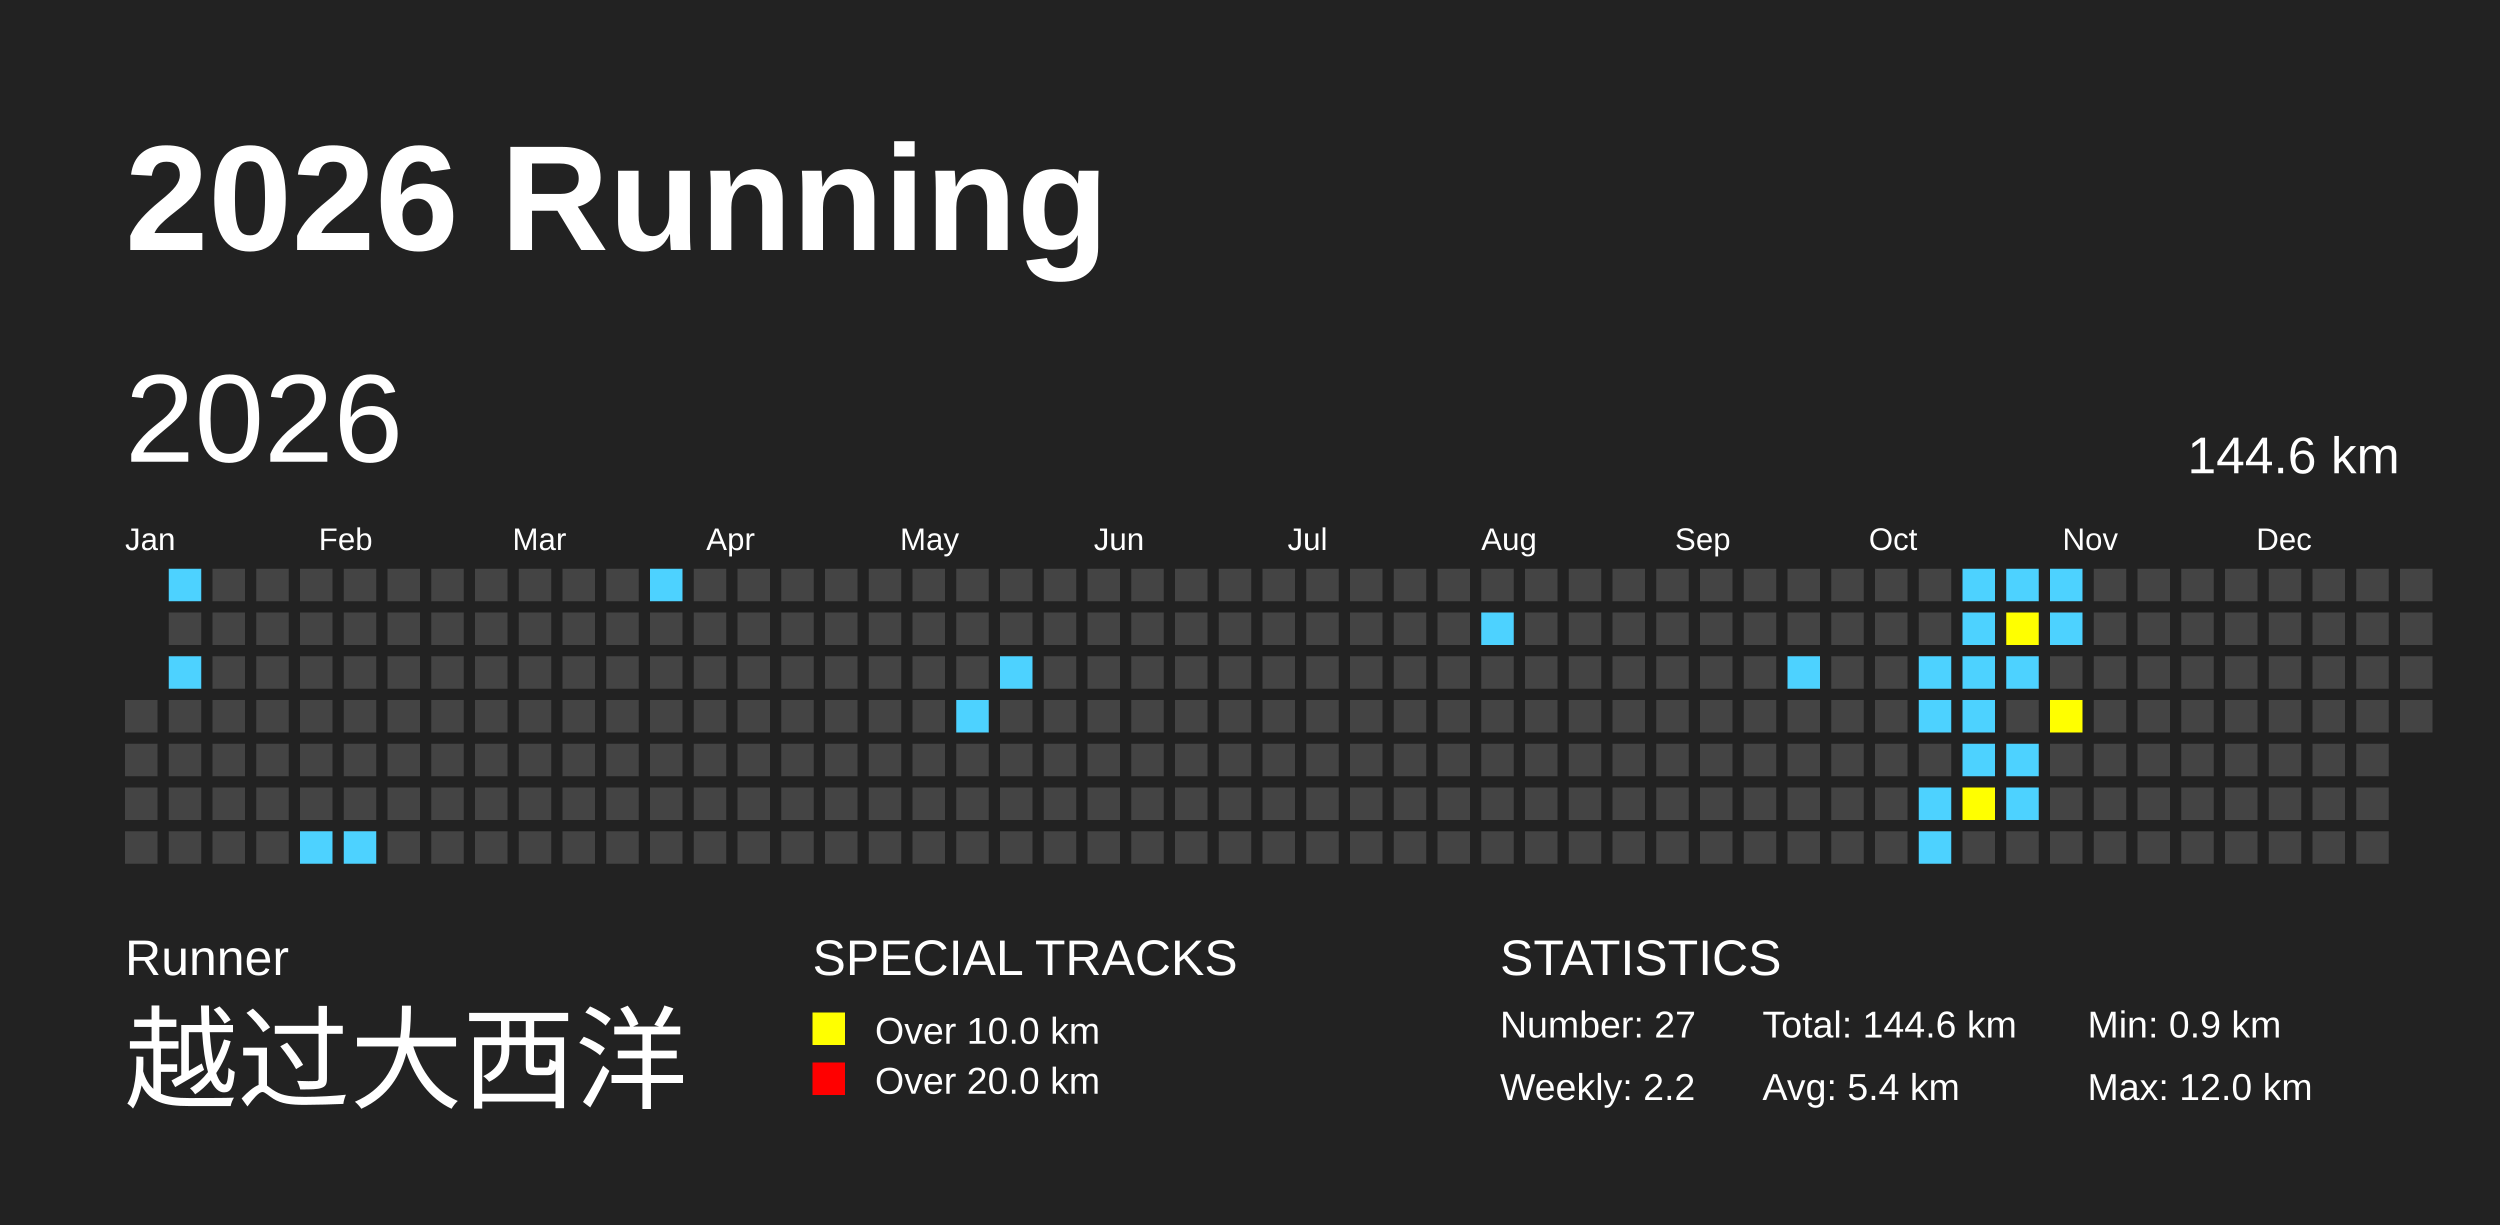
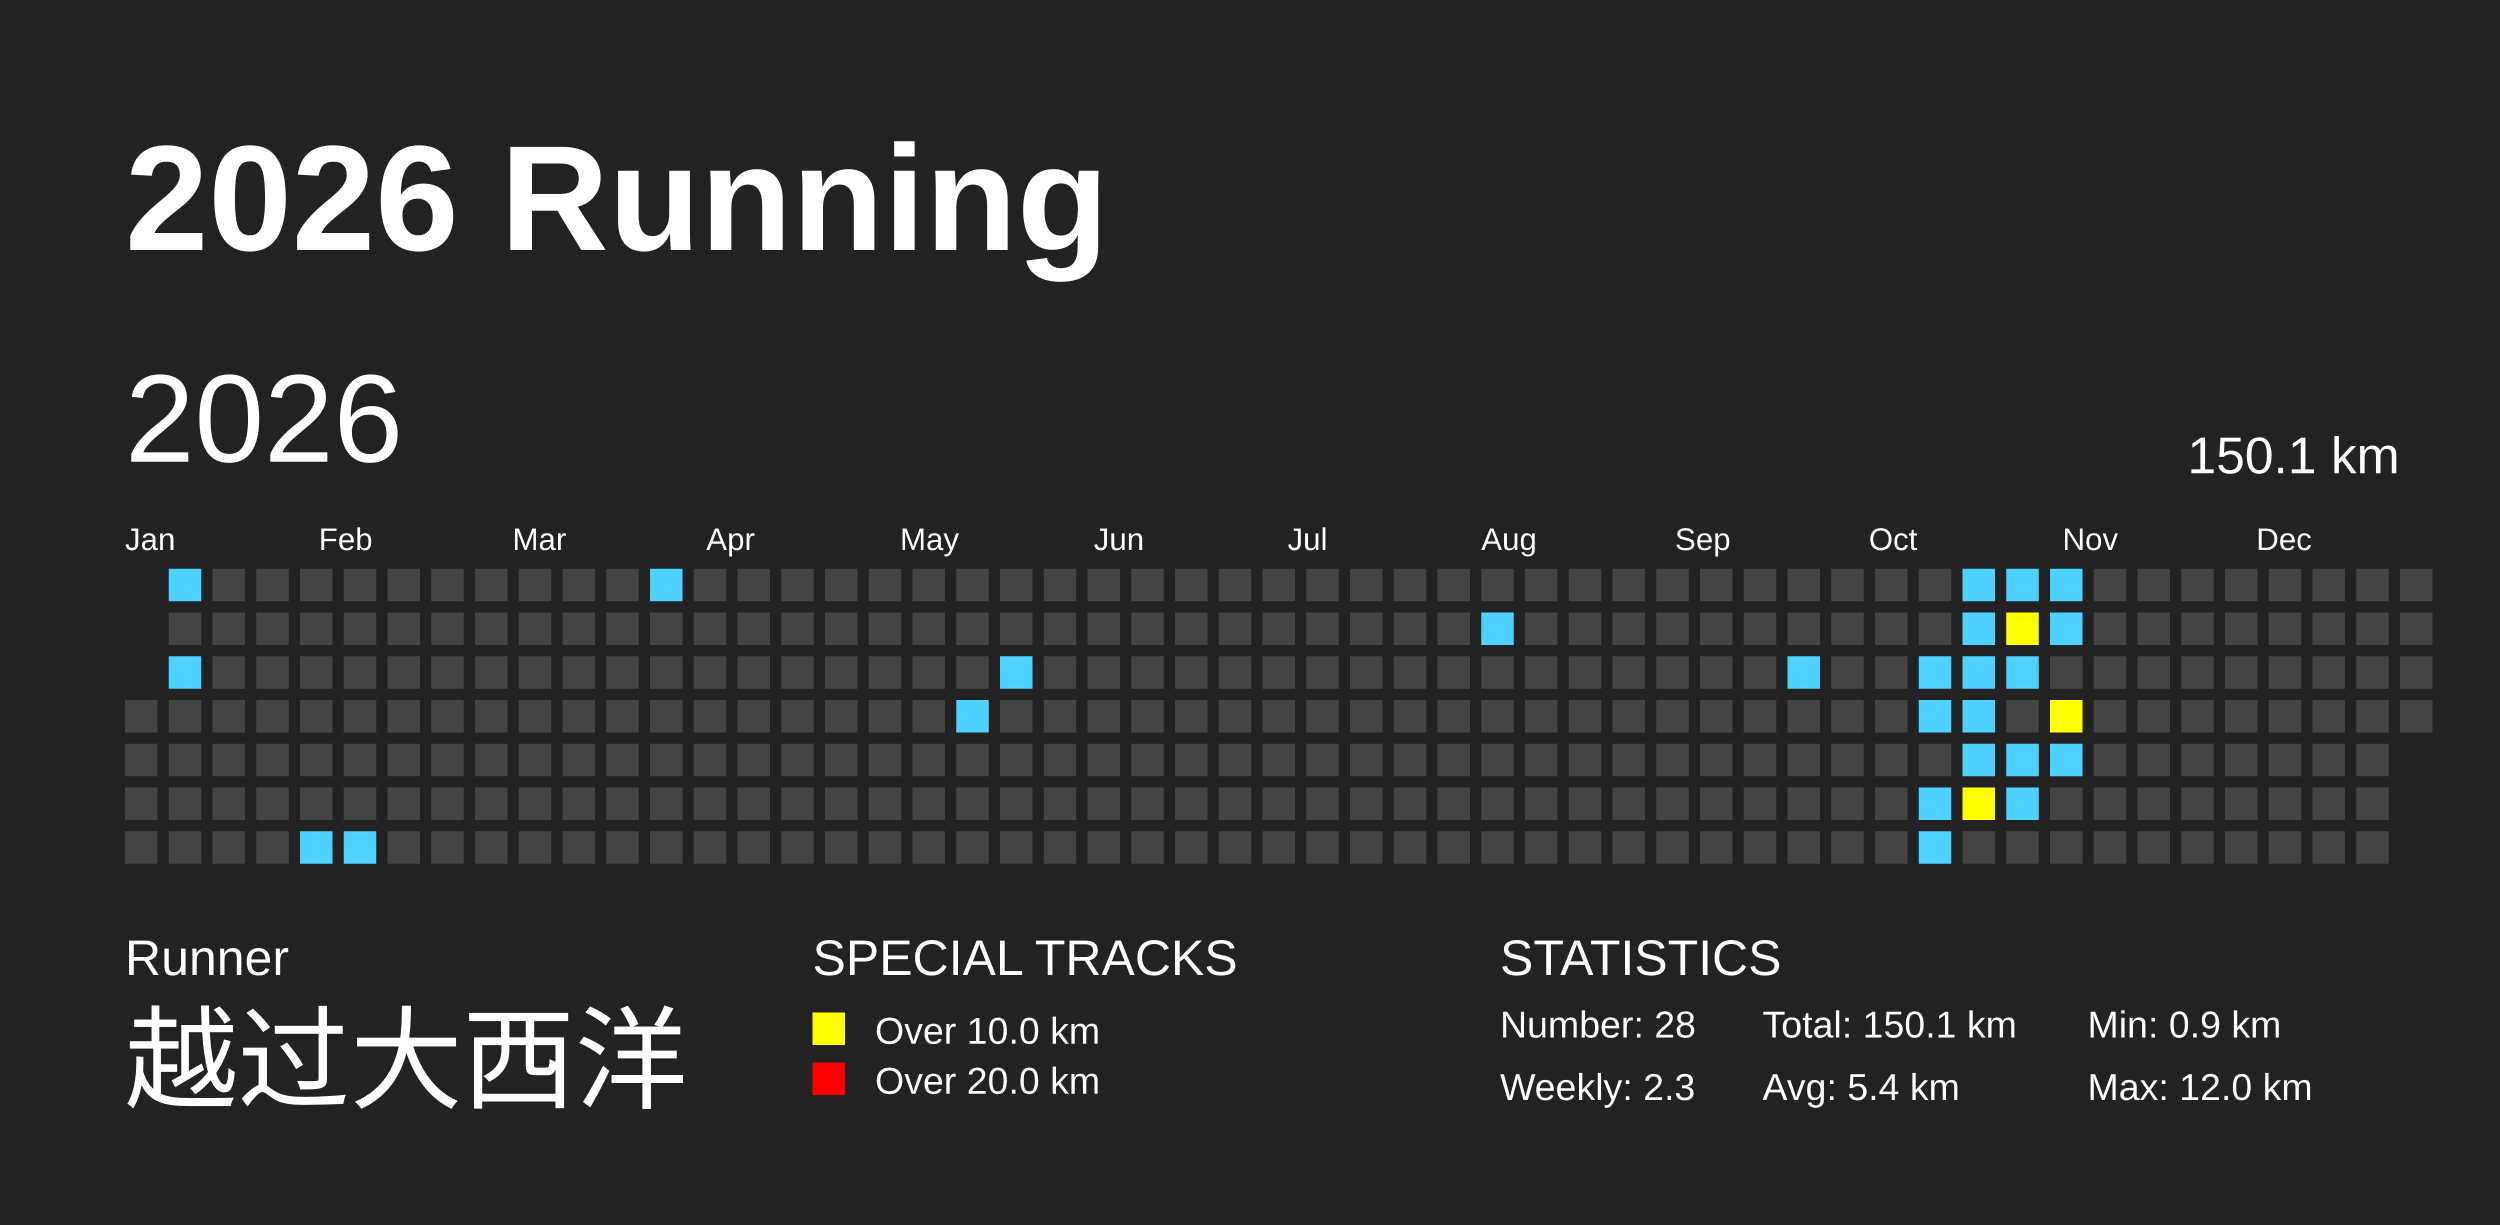
<svg xmlns="http://www.w3.org/2000/svg" baseProfile="full" height="98mm" version="1.1" viewBox="0,0,200,98" width="200mm">
  <defs>
    <pattern height="2" id="indoor-stripe" patternUnits="userSpaceOnUse" width="2">
      <line stroke="white" stroke-opacity="0.45" stroke-width="0.5" x1="0" x2="2" y1="2" y2="0" />
    </pattern>
  </defs>
  <rect fill="#222222" height="98" width="200" x="0" y="0" />
  <text fill="#FFFFFF" style="font-size:12px; font-family:Arial; font-weight:bold;" x="10" y="20">2026 Running</text>
  <text fill="#FFFFFF" style="font-size:4px; font-family:Arial" x="10" y="78">Runner</text>
  <text fill="#FFFFFF" style="font-size:9px; font-family:Arial" x="10" y="88">越过大西洋</text>
  <text fill="#FFFFFF" style="font-size:4px; font-family:Arial" x="65" y="78">SPECIAL TRACKS</text>
  <rect fill="yellow" height="2.6" width="2.6" x="65" y="81" />
  <text fill="#FFFFFF" style="font-size:3px; font-family:Arial" x="70" y="83.5">Over 10.0 km</text>
  <rect fill="red" height="2.6" width="2.6" x="65" y="85" />
  <text fill="#FFFFFF" style="font-size:3px; font-family:Arial" x="70" y="87.5">Over 20.0 km</text>
  <text fill="#FFFFFF" style="font-size:4px; font-family:Arial" x="120" y="78">STATISTICS</text>
-   <text fill="#FFFFFF" style="font-size:3px; font-family:Arial" x="120" y="83">Number: 27</text>
-   <text fill="#FFFFFF" style="font-size:3px; font-family:Arial" x="120" y="88">Weekly: 2.2</text>
-   <text fill="#FFFFFF" style="font-size:3px; font-family:Arial" x="141" y="83">Total: 144.6 km</text>
+   <text fill="#FFFFFF" style="font-size:3px; font-family:Arial" x="120" y="83">Number: 28</text>
+   <text fill="#FFFFFF" style="font-size:3px; font-family:Arial" x="120" y="88">Weekly: 2.3</text>
+   <text fill="#FFFFFF" style="font-size:3px; font-family:Arial" x="141" y="83">Total: 150.1 km</text>
  <text fill="#FFFFFF" style="font-size:3px; font-family:Arial" x="141" y="88">Avg: 5.4 km</text>
  <text fill="#FFFFFF" style="font-size:3px; font-family:Arial" x="167" y="83">Min: 0.9 km</text>
  <text fill="#FFFFFF" style="font-size:3px; font-family:Arial" x="167" y="88">Max: 12.0 km</text>
  <text dominant-baseline="hanging" fill="#FFFFFF" style="font-size:10.0px; font-family:Arial;" x="10" y="30">2026</text>
-   <text dominant-baseline="hanging" fill="#FFFFFF" style="font-size:4.125px; font-family:Arial;" x="175" y="35">144.6 km</text>
+   <text dominant-baseline="hanging" fill="#FFFFFF" style="font-size:4.125px; font-family:Arial;" x="175" y="35">150.1 km</text>
  <text fill="#FFFFFF" style="font-size:2.5px; font-family:Arial" x="10.0" y="44">Jan</text>
  <text fill="#FFFFFF" style="font-size:2.5px; font-family:Arial" x="25.5" y="44">Feb</text>
  <text fill="#FFFFFF" style="font-size:2.5px; font-family:Arial" x="41.0" y="44">Mar</text>
  <text fill="#FFFFFF" style="font-size:2.5px; font-family:Arial" x="56.5" y="44">Apr</text>
  <text fill="#FFFFFF" style="font-size:2.5px; font-family:Arial" x="72.0" y="44">May</text>
  <text fill="#FFFFFF" style="font-size:2.5px; font-family:Arial" x="87.5" y="44">Jun</text>
  <text fill="#FFFFFF" style="font-size:2.5px; font-family:Arial" x="103.0" y="44">Jul</text>
  <text fill="#FFFFFF" style="font-size:2.5px; font-family:Arial" x="118.5" y="44">Aug</text>
  <text fill="#FFFFFF" style="font-size:2.5px; font-family:Arial" x="134.0" y="44">Sep</text>
  <text fill="#FFFFFF" style="font-size:2.5px; font-family:Arial" x="149.5" y="44">Oct</text>
  <text fill="#FFFFFF" style="font-size:2.5px; font-family:Arial" x="165.0" y="44">Nov</text>
  <text fill="#FFFFFF" style="font-size:2.5px; font-family:Arial" x="180.5" y="44">Dec</text>
  <rect fill="#444444" height="2.6" width="2.6" x="10.0" y="56.0" />
  <rect fill="#444444" height="2.6" width="2.6" x="10.0" y="59.5" />
  <rect fill="#444444" height="2.6" width="2.6" x="10.0" y="63.0" />
  <rect fill="#444444" height="2.6" width="2.6" x="10.0" y="66.5" />
  <rect fill="#4DD2FF" height="2.6" width="2.6" x="13.5" y="45.5" />
  <rect fill="#444444" height="2.6" width="2.6" x="13.5" y="49.0" />
  <rect fill="#4DD2FF" height="2.6" width="2.6" x="13.5" y="52.5" />
  <rect fill="#444444" height="2.6" width="2.6" x="13.5" y="56.0" />
  <rect fill="#444444" height="2.6" width="2.6" x="13.5" y="59.5" />
  <rect fill="#444444" height="2.6" width="2.6" x="13.5" y="63.0" />
  <rect fill="#444444" height="2.6" width="2.6" x="13.5" y="66.5" />
  <rect fill="#444444" height="2.6" width="2.6" x="17.0" y="45.5" />
  <rect fill="#444444" height="2.6" width="2.6" x="17.0" y="49.0" />
  <rect fill="#444444" height="2.6" width="2.6" x="17.0" y="52.5" />
  <rect fill="#444444" height="2.6" width="2.6" x="17.0" y="56.0" />
  <rect fill="#444444" height="2.6" width="2.6" x="17.0" y="59.5" />
  <rect fill="#444444" height="2.6" width="2.6" x="17.0" y="63.0" />
  <rect fill="#444444" height="2.6" width="2.6" x="17.0" y="66.5" />
  <rect fill="#444444" height="2.6" width="2.6" x="20.5" y="45.5" />
  <rect fill="#444444" height="2.6" width="2.6" x="20.5" y="49.0" />
  <rect fill="#444444" height="2.6" width="2.6" x="20.5" y="52.5" />
  <rect fill="#444444" height="2.6" width="2.6" x="20.5" y="56.0" />
  <rect fill="#444444" height="2.6" width="2.6" x="20.5" y="59.5" />
  <rect fill="#444444" height="2.6" width="2.6" x="20.5" y="63.0" />
  <rect fill="#444444" height="2.6" width="2.6" x="20.5" y="66.5" />
  <rect fill="#444444" height="2.6" width="2.6" x="24.0" y="45.5" />
  <rect fill="#444444" height="2.6" width="2.6" x="24.0" y="49.0" />
  <rect fill="#444444" height="2.6" width="2.6" x="24.0" y="52.5" />
  <rect fill="#444444" height="2.6" width="2.6" x="24.0" y="56.0" />
  <rect fill="#444444" height="2.6" width="2.6" x="24.0" y="59.5" />
  <rect fill="#444444" height="2.6" width="2.6" x="24.0" y="63.0" />
  <rect fill="#4DD2FF" height="2.6" width="2.6" x="24.0" y="66.5" />
  <rect fill="#444444" height="2.6" width="2.6" x="27.5" y="45.5" />
  <rect fill="#444444" height="2.6" width="2.6" x="27.5" y="49.0" />
  <rect fill="#444444" height="2.6" width="2.6" x="27.5" y="52.5" />
  <rect fill="#444444" height="2.6" width="2.6" x="27.5" y="56.0" />
  <rect fill="#444444" height="2.6" width="2.6" x="27.5" y="59.5" />
  <rect fill="#444444" height="2.6" width="2.6" x="27.5" y="63.0" />
  <rect fill="#4DD2FF" height="2.6" width="2.6" x="27.5" y="66.5" />
  <rect fill="#444444" height="2.6" width="2.6" x="31.0" y="45.5" />
  <rect fill="#444444" height="2.6" width="2.6" x="31.0" y="49.0" />
  <rect fill="#444444" height="2.6" width="2.6" x="31.0" y="52.5" />
  <rect fill="#444444" height="2.6" width="2.6" x="31.0" y="56.0" />
  <rect fill="#444444" height="2.6" width="2.6" x="31.0" y="59.5" />
  <rect fill="#444444" height="2.6" width="2.6" x="31.0" y="63.0" />
  <rect fill="#444444" height="2.6" width="2.6" x="31.0" y="66.5" />
  <rect fill="#444444" height="2.6" width="2.6" x="34.5" y="45.5" />
  <rect fill="#444444" height="2.6" width="2.6" x="34.5" y="49.0" />
  <rect fill="#444444" height="2.6" width="2.6" x="34.5" y="52.5" />
  <rect fill="#444444" height="2.6" width="2.6" x="34.5" y="56.0" />
  <rect fill="#444444" height="2.6" width="2.6" x="34.5" y="59.5" />
  <rect fill="#444444" height="2.6" width="2.6" x="34.5" y="63.0" />
  <rect fill="#444444" height="2.6" width="2.6" x="34.5" y="66.5" />
  <rect fill="#444444" height="2.6" width="2.6" x="38.0" y="45.5" />
  <rect fill="#444444" height="2.6" width="2.6" x="38.0" y="49.0" />
  <rect fill="#444444" height="2.6" width="2.6" x="38.0" y="52.5" />
  <rect fill="#444444" height="2.6" width="2.6" x="38.0" y="56.0" />
  <rect fill="#444444" height="2.6" width="2.6" x="38.0" y="59.5" />
  <rect fill="#444444" height="2.6" width="2.6" x="38.0" y="63.0" />
  <rect fill="#444444" height="2.6" width="2.6" x="38.0" y="66.5" />
  <rect fill="#444444" height="2.6" width="2.6" x="41.5" y="45.5" />
  <rect fill="#444444" height="2.6" width="2.6" x="41.5" y="49.0" />
  <rect fill="#444444" height="2.6" width="2.6" x="41.5" y="52.5" />
  <rect fill="#444444" height="2.6" width="2.6" x="41.5" y="56.0" />
  <rect fill="#444444" height="2.6" width="2.6" x="41.5" y="59.5" />
  <rect fill="#444444" height="2.6" width="2.6" x="41.5" y="63.0" />
  <rect fill="#444444" height="2.6" width="2.6" x="41.5" y="66.5" />
  <rect fill="#444444" height="2.6" width="2.6" x="45.0" y="45.5" />
  <rect fill="#444444" height="2.6" width="2.6" x="45.0" y="49.0" />
  <rect fill="#444444" height="2.6" width="2.6" x="45.0" y="52.5" />
  <rect fill="#444444" height="2.6" width="2.6" x="45.0" y="56.0" />
  <rect fill="#444444" height="2.6" width="2.6" x="45.0" y="59.5" />
  <rect fill="#444444" height="2.6" width="2.6" x="45.0" y="63.0" />
  <rect fill="#444444" height="2.6" width="2.6" x="45.0" y="66.5" />
  <rect fill="#444444" height="2.6" width="2.6" x="48.5" y="45.5" />
  <rect fill="#444444" height="2.6" width="2.6" x="48.5" y="49.0" />
  <rect fill="#444444" height="2.6" width="2.6" x="48.5" y="52.5" />
  <rect fill="#444444" height="2.6" width="2.6" x="48.5" y="56.0" />
  <rect fill="#444444" height="2.6" width="2.6" x="48.5" y="59.5" />
  <rect fill="#444444" height="2.6" width="2.6" x="48.5" y="63.0" />
  <rect fill="#444444" height="2.6" width="2.6" x="48.5" y="66.5" />
  <rect fill="#4DD2FF" height="2.6" width="2.6" x="52.0" y="45.5" />
  <rect fill="#444444" height="2.6" width="2.6" x="52.0" y="49.0" />
  <rect fill="#444444" height="2.6" width="2.6" x="52.0" y="52.5" />
  <rect fill="#444444" height="2.6" width="2.6" x="52.0" y="56.0" />
  <rect fill="#444444" height="2.6" width="2.6" x="52.0" y="59.5" />
  <rect fill="#444444" height="2.6" width="2.6" x="52.0" y="63.0" />
  <rect fill="#444444" height="2.6" width="2.6" x="52.0" y="66.5" />
  <rect fill="#444444" height="2.6" width="2.6" x="55.5" y="45.5" />
  <rect fill="#444444" height="2.6" width="2.6" x="55.5" y="49.0" />
  <rect fill="#444444" height="2.6" width="2.6" x="55.5" y="52.5" />
  <rect fill="#444444" height="2.6" width="2.6" x="55.5" y="56.0" />
  <rect fill="#444444" height="2.6" width="2.6" x="55.5" y="59.5" />
  <rect fill="#444444" height="2.6" width="2.6" x="55.5" y="63.0" />
  <rect fill="#444444" height="2.6" width="2.6" x="55.5" y="66.5" />
  <rect fill="#444444" height="2.6" width="2.6" x="59.0" y="45.5" />
  <rect fill="#444444" height="2.6" width="2.6" x="59.0" y="49.0" />
  <rect fill="#444444" height="2.6" width="2.6" x="59.0" y="52.5" />
  <rect fill="#444444" height="2.6" width="2.6" x="59.0" y="56.0" />
  <rect fill="#444444" height="2.6" width="2.6" x="59.0" y="59.5" />
  <rect fill="#444444" height="2.6" width="2.6" x="59.0" y="63.0" />
  <rect fill="#444444" height="2.6" width="2.6" x="59.0" y="66.5" />
  <rect fill="#444444" height="2.6" width="2.6" x="62.5" y="45.5" />
  <rect fill="#444444" height="2.6" width="2.6" x="62.5" y="49.0" />
  <rect fill="#444444" height="2.6" width="2.6" x="62.5" y="52.5" />
  <rect fill="#444444" height="2.6" width="2.6" x="62.5" y="56.0" />
  <rect fill="#444444" height="2.6" width="2.6" x="62.5" y="59.5" />
  <rect fill="#444444" height="2.6" width="2.6" x="62.5" y="63.0" />
  <rect fill="#444444" height="2.6" width="2.6" x="62.5" y="66.5" />
  <rect fill="#444444" height="2.6" width="2.6" x="66.0" y="45.5" />
  <rect fill="#444444" height="2.6" width="2.6" x="66.0" y="49.0" />
  <rect fill="#444444" height="2.6" width="2.6" x="66.0" y="52.5" />
  <rect fill="#444444" height="2.6" width="2.6" x="66.0" y="56.0" />
  <rect fill="#444444" height="2.6" width="2.6" x="66.0" y="59.5" />
  <rect fill="#444444" height="2.6" width="2.6" x="66.0" y="63.0" />
  <rect fill="#444444" height="2.6" width="2.6" x="66.0" y="66.5" />
  <rect fill="#444444" height="2.6" width="2.6" x="69.5" y="45.5" />
  <rect fill="#444444" height="2.6" width="2.6" x="69.5" y="49.0" />
  <rect fill="#444444" height="2.6" width="2.6" x="69.5" y="52.5" />
  <rect fill="#444444" height="2.6" width="2.6" x="69.5" y="56.0" />
  <rect fill="#444444" height="2.6" width="2.6" x="69.5" y="59.5" />
  <rect fill="#444444" height="2.6" width="2.6" x="69.5" y="63.0" />
  <rect fill="#444444" height="2.6" width="2.6" x="69.5" y="66.5" />
  <rect fill="#444444" height="2.6" width="2.6" x="73.0" y="45.5" />
  <rect fill="#444444" height="2.6" width="2.6" x="73.0" y="49.0" />
  <rect fill="#444444" height="2.6" width="2.6" x="73.0" y="52.5" />
  <rect fill="#444444" height="2.6" width="2.6" x="73.0" y="56.0" />
  <rect fill="#444444" height="2.6" width="2.6" x="73.0" y="59.5" />
  <rect fill="#444444" height="2.6" width="2.6" x="73.0" y="63.0" />
  <rect fill="#444444" height="2.6" width="2.6" x="73.0" y="66.5" />
  <rect fill="#444444" height="2.6" width="2.6" x="76.5" y="45.5" />
  <rect fill="#444444" height="2.6" width="2.6" x="76.5" y="49.0" />
  <rect fill="#444444" height="2.6" width="2.6" x="76.5" y="52.5" />
  <rect fill="#4DD2FF" height="2.6" width="2.6" x="76.5" y="56.0" />
  <rect fill="#444444" height="2.6" width="2.6" x="76.5" y="59.5" />
  <rect fill="#444444" height="2.6" width="2.6" x="76.5" y="63.0" />
  <rect fill="#444444" height="2.6" width="2.6" x="76.5" y="66.5" />
  <rect fill="#444444" height="2.6" width="2.6" x="80.0" y="45.5" />
  <rect fill="#444444" height="2.6" width="2.6" x="80.0" y="49.0" />
  <rect fill="#4DD2FF" height="2.6" width="2.6" x="80.0" y="52.5" />
  <rect fill="#444444" height="2.6" width="2.6" x="80.0" y="56.0" />
  <rect fill="#444444" height="2.6" width="2.6" x="80.0" y="59.5" />
  <rect fill="#444444" height="2.6" width="2.6" x="80.0" y="63.0" />
  <rect fill="#444444" height="2.6" width="2.6" x="80.0" y="66.5" />
  <rect fill="#444444" height="2.6" width="2.6" x="83.5" y="45.5" />
  <rect fill="#444444" height="2.6" width="2.6" x="83.5" y="49.0" />
  <rect fill="#444444" height="2.6" width="2.6" x="83.5" y="52.5" />
  <rect fill="#444444" height="2.6" width="2.6" x="83.5" y="56.0" />
  <rect fill="#444444" height="2.6" width="2.6" x="83.5" y="59.5" />
  <rect fill="#444444" height="2.6" width="2.6" x="83.5" y="63.0" />
  <rect fill="#444444" height="2.6" width="2.6" x="83.5" y="66.5" />
  <rect fill="#444444" height="2.6" width="2.6" x="87.0" y="45.5" />
  <rect fill="#444444" height="2.6" width="2.6" x="87.0" y="49.0" />
  <rect fill="#444444" height="2.6" width="2.6" x="87.0" y="52.5" />
  <rect fill="#444444" height="2.6" width="2.6" x="87.0" y="56.0" />
  <rect fill="#444444" height="2.6" width="2.6" x="87.0" y="59.5" />
  <rect fill="#444444" height="2.6" width="2.6" x="87.0" y="63.0" />
  <rect fill="#444444" height="2.6" width="2.6" x="87.0" y="66.5" />
  <rect fill="#444444" height="2.6" width="2.6" x="90.5" y="45.5" />
  <rect fill="#444444" height="2.6" width="2.6" x="90.5" y="49.0" />
  <rect fill="#444444" height="2.6" width="2.6" x="90.5" y="52.5" />
  <rect fill="#444444" height="2.6" width="2.6" x="90.5" y="56.0" />
  <rect fill="#444444" height="2.6" width="2.6" x="90.5" y="59.5" />
  <rect fill="#444444" height="2.6" width="2.6" x="90.5" y="63.0" />
  <rect fill="#444444" height="2.6" width="2.6" x="90.5" y="66.5" />
  <rect fill="#444444" height="2.6" width="2.6" x="94.0" y="45.5" />
  <rect fill="#444444" height="2.6" width="2.6" x="94.0" y="49.0" />
  <rect fill="#444444" height="2.6" width="2.6" x="94.0" y="52.5" />
  <rect fill="#444444" height="2.6" width="2.6" x="94.0" y="56.0" />
  <rect fill="#444444" height="2.6" width="2.6" x="94.0" y="59.5" />
  <rect fill="#444444" height="2.6" width="2.6" x="94.0" y="63.0" />
  <rect fill="#444444" height="2.6" width="2.6" x="94.0" y="66.5" />
  <rect fill="#444444" height="2.6" width="2.6" x="97.5" y="45.5" />
  <rect fill="#444444" height="2.6" width="2.6" x="97.5" y="49.0" />
  <rect fill="#444444" height="2.6" width="2.6" x="97.5" y="52.5" />
  <rect fill="#444444" height="2.6" width="2.6" x="97.5" y="56.0" />
  <rect fill="#444444" height="2.6" width="2.6" x="97.5" y="59.5" />
  <rect fill="#444444" height="2.6" width="2.6" x="97.5" y="63.0" />
  <rect fill="#444444" height="2.6" width="2.6" x="97.5" y="66.5" />
  <rect fill="#444444" height="2.6" width="2.6" x="101.0" y="45.5" />
  <rect fill="#444444" height="2.6" width="2.6" x="101.0" y="49.0" />
  <rect fill="#444444" height="2.6" width="2.6" x="101.0" y="52.5" />
  <rect fill="#444444" height="2.6" width="2.6" x="101.0" y="56.0" />
  <rect fill="#444444" height="2.6" width="2.6" x="101.0" y="59.5" />
  <rect fill="#444444" height="2.6" width="2.6" x="101.0" y="63.0" />
  <rect fill="#444444" height="2.6" width="2.6" x="101.0" y="66.5" />
  <rect fill="#444444" height="2.6" width="2.6" x="104.5" y="45.5" />
  <rect fill="#444444" height="2.6" width="2.6" x="104.5" y="49.0" />
  <rect fill="#444444" height="2.6" width="2.6" x="104.5" y="52.5" />
  <rect fill="#444444" height="2.6" width="2.6" x="104.5" y="56.0" />
  <rect fill="#444444" height="2.6" width="2.6" x="104.5" y="59.5" />
  <rect fill="#444444" height="2.6" width="2.6" x="104.5" y="63.0" />
  <rect fill="#444444" height="2.6" width="2.6" x="104.5" y="66.5" />
  <rect fill="#444444" height="2.6" width="2.6" x="108.0" y="45.5" />
  <rect fill="#444444" height="2.6" width="2.6" x="108.0" y="49.0" />
  <rect fill="#444444" height="2.6" width="2.6" x="108.0" y="52.5" />
  <rect fill="#444444" height="2.6" width="2.6" x="108.0" y="56.0" />
  <rect fill="#444444" height="2.6" width="2.6" x="108.0" y="59.5" />
  <rect fill="#444444" height="2.6" width="2.6" x="108.0" y="63.0" />
  <rect fill="#444444" height="2.6" width="2.6" x="108.0" y="66.5" />
  <rect fill="#444444" height="2.6" width="2.6" x="111.5" y="45.5" />
  <rect fill="#444444" height="2.6" width="2.6" x="111.5" y="49.0" />
  <rect fill="#444444" height="2.6" width="2.6" x="111.5" y="52.5" />
  <rect fill="#444444" height="2.6" width="2.6" x="111.5" y="56.0" />
  <rect fill="#444444" height="2.6" width="2.6" x="111.5" y="59.5" />
  <rect fill="#444444" height="2.6" width="2.6" x="111.5" y="63.0" />
  <rect fill="#444444" height="2.6" width="2.6" x="111.5" y="66.5" />
  <rect fill="#444444" height="2.6" width="2.6" x="115.0" y="45.5" />
  <rect fill="#444444" height="2.6" width="2.6" x="115.0" y="49.0" />
  <rect fill="#444444" height="2.6" width="2.6" x="115.0" y="52.5" />
  <rect fill="#444444" height="2.6" width="2.6" x="115.0" y="56.0" />
  <rect fill="#444444" height="2.6" width="2.6" x="115.0" y="59.5" />
  <rect fill="#444444" height="2.6" width="2.6" x="115.0" y="63.0" />
  <rect fill="#444444" height="2.6" width="2.6" x="115.0" y="66.5" />
  <rect fill="#444444" height="2.6" width="2.6" x="118.5" y="45.5" />
  <rect fill="#4DD2FF" height="2.6" width="2.6" x="118.5" y="49.0" />
  <rect fill="#444444" height="2.6" width="2.6" x="118.5" y="52.5" />
  <rect fill="#444444" height="2.6" width="2.6" x="118.5" y="56.0" />
  <rect fill="#444444" height="2.6" width="2.6" x="118.5" y="59.5" />
  <rect fill="#444444" height="2.6" width="2.6" x="118.5" y="63.0" />
  <rect fill="#444444" height="2.6" width="2.6" x="118.5" y="66.5" />
  <rect fill="#444444" height="2.6" width="2.6" x="122.0" y="45.5" />
  <rect fill="#444444" height="2.6" width="2.6" x="122.0" y="49.0" />
  <rect fill="#444444" height="2.6" width="2.6" x="122.0" y="52.5" />
  <rect fill="#444444" height="2.6" width="2.6" x="122.0" y="56.0" />
  <rect fill="#444444" height="2.6" width="2.6" x="122.0" y="59.5" />
  <rect fill="#444444" height="2.6" width="2.6" x="122.0" y="63.0" />
  <rect fill="#444444" height="2.6" width="2.6" x="122.0" y="66.5" />
  <rect fill="#444444" height="2.6" width="2.6" x="125.5" y="45.5" />
  <rect fill="#444444" height="2.6" width="2.6" x="125.5" y="49.0" />
  <rect fill="#444444" height="2.6" width="2.6" x="125.5" y="52.5" />
  <rect fill="#444444" height="2.6" width="2.6" x="125.5" y="56.0" />
  <rect fill="#444444" height="2.6" width="2.6" x="125.5" y="59.5" />
  <rect fill="#444444" height="2.6" width="2.6" x="125.5" y="63.0" />
  <rect fill="#444444" height="2.6" width="2.6" x="125.5" y="66.5" />
  <rect fill="#444444" height="2.6" width="2.6" x="129.0" y="45.5" />
  <rect fill="#444444" height="2.6" width="2.6" x="129.0" y="49.0" />
  <rect fill="#444444" height="2.6" width="2.6" x="129.0" y="52.5" />
  <rect fill="#444444" height="2.6" width="2.6" x="129.0" y="56.0" />
  <rect fill="#444444" height="2.6" width="2.6" x="129.0" y="59.5" />
  <rect fill="#444444" height="2.6" width="2.6" x="129.0" y="63.0" />
  <rect fill="#444444" height="2.6" width="2.6" x="129.0" y="66.5" />
  <rect fill="#444444" height="2.6" width="2.6" x="132.5" y="45.5" />
  <rect fill="#444444" height="2.6" width="2.6" x="132.5" y="49.0" />
  <rect fill="#444444" height="2.6" width="2.6" x="132.5" y="52.5" />
  <rect fill="#444444" height="2.6" width="2.6" x="132.5" y="56.0" />
  <rect fill="#444444" height="2.6" width="2.6" x="132.5" y="59.5" />
  <rect fill="#444444" height="2.6" width="2.6" x="132.5" y="63.0" />
  <rect fill="#444444" height="2.6" width="2.6" x="132.5" y="66.5" />
  <rect fill="#444444" height="2.6" width="2.6" x="136.0" y="45.5" />
  <rect fill="#444444" height="2.6" width="2.6" x="136.0" y="49.0" />
  <rect fill="#444444" height="2.6" width="2.6" x="136.0" y="52.5" />
  <rect fill="#444444" height="2.6" width="2.6" x="136.0" y="56.0" />
  <rect fill="#444444" height="2.6" width="2.6" x="136.0" y="59.5" />
  <rect fill="#444444" height="2.6" width="2.6" x="136.0" y="63.0" />
  <rect fill="#444444" height="2.6" width="2.6" x="136.0" y="66.5" />
  <rect fill="#444444" height="2.6" width="2.6" x="139.5" y="45.5" />
  <rect fill="#444444" height="2.6" width="2.6" x="139.5" y="49.0" />
  <rect fill="#444444" height="2.6" width="2.6" x="139.5" y="52.5" />
  <rect fill="#444444" height="2.6" width="2.6" x="139.5" y="56.0" />
  <rect fill="#444444" height="2.6" width="2.6" x="139.5" y="59.5" />
  <rect fill="#444444" height="2.6" width="2.6" x="139.5" y="63.0" />
  <rect fill="#444444" height="2.6" width="2.6" x="139.5" y="66.5" />
  <rect fill="#444444" height="2.6" width="2.6" x="143.0" y="45.5" />
  <rect fill="#444444" height="2.6" width="2.6" x="143.0" y="49.0" />
  <rect fill="#4DD2FF" height="2.6" width="2.6" x="143.0" y="52.5" />
  <rect fill="#444444" height="2.6" width="2.6" x="143.0" y="56.0" />
  <rect fill="#444444" height="2.6" width="2.6" x="143.0" y="59.5" />
  <rect fill="#444444" height="2.6" width="2.6" x="143.0" y="63.0" />
  <rect fill="#444444" height="2.6" width="2.6" x="143.0" y="66.5" />
  <rect fill="#444444" height="2.6" width="2.6" x="146.5" y="45.5" />
  <rect fill="#444444" height="2.6" width="2.6" x="146.5" y="49.0" />
  <rect fill="#444444" height="2.6" width="2.6" x="146.5" y="52.5" />
  <rect fill="#444444" height="2.6" width="2.6" x="146.5" y="56.0" />
  <rect fill="#444444" height="2.6" width="2.6" x="146.5" y="59.5" />
  <rect fill="#444444" height="2.6" width="2.6" x="146.5" y="63.0" />
  <rect fill="#444444" height="2.6" width="2.6" x="146.5" y="66.5" />
  <rect fill="#444444" height="2.6" width="2.6" x="150.0" y="45.5" />
  <rect fill="#444444" height="2.6" width="2.6" x="150.0" y="49.0" />
  <rect fill="#444444" height="2.6" width="2.6" x="150.0" y="52.5" />
  <rect fill="#444444" height="2.6" width="2.6" x="150.0" y="56.0" />
  <rect fill="#444444" height="2.6" width="2.6" x="150.0" y="59.5" />
  <rect fill="#444444" height="2.6" width="2.6" x="150.0" y="63.0" />
  <rect fill="#444444" height="2.6" width="2.6" x="150.0" y="66.5" />
  <rect fill="#444444" height="2.6" width="2.6" x="153.5" y="45.5" />
  <rect fill="#444444" height="2.6" width="2.6" x="153.5" y="49.0" />
  <rect fill="#4DD2FF" height="2.6" width="2.6" x="153.5" y="52.5" />
  <rect fill="#4DD2FF" height="2.6" width="2.6" x="153.5" y="56.0" />
  <rect fill="#444444" height="2.6" width="2.6" x="153.5" y="59.5" />
  <rect fill="#4DD2FF" height="2.6" width="2.6" x="153.5" y="63.0" />
  <rect fill="#4DD2FF" height="2.6" width="2.6" x="153.5" y="66.5" />
  <rect fill="#4DD2FF" height="2.6" width="2.6" x="157.0" y="45.5" />
  <rect fill="#4DD2FF" height="2.6" width="2.6" x="157.0" y="49.0" />
  <rect fill="#4DD2FF" height="2.6" width="2.6" x="157.0" y="52.5" />
  <rect fill="#4DD2FF" height="2.6" width="2.6" x="157.0" y="56.0" />
  <rect fill="#4DD2FF" height="2.6" width="2.6" x="157.0" y="59.5" />
  <rect fill="yellow" height="2.6" width="2.6" x="157.0" y="63.0" />
  <rect fill="#444444" height="2.6" width="2.6" x="157.0" y="66.5" />
  <rect fill="#4DD2FF" height="2.6" width="2.6" x="160.5" y="45.5" />
  <rect fill="yellow" height="2.6" width="2.6" x="160.5" y="49.0" />
  <rect fill="#4DD2FF" height="2.6" width="2.6" x="160.5" y="52.5" />
  <rect fill="#444444" height="2.6" width="2.6" x="160.5" y="56.0" />
  <rect fill="#4DD2FF" height="2.6" width="2.6" x="160.5" y="59.5" />
  <rect fill="#4DD2FF" height="2.6" width="2.6" x="160.5" y="63.0" />
  <rect fill="#444444" height="2.6" width="2.6" x="160.5" y="66.5" />
  <rect fill="#4DD2FF" height="2.6" width="2.6" x="164.0" y="45.5" />
  <rect fill="#4DD2FF" height="2.6" width="2.6" x="164.0" y="49.0" />
  <rect fill="#444444" height="2.6" width="2.6" x="164.0" y="52.5" />
  <rect fill="yellow" height="2.6" width="2.6" x="164.0" y="56.0" />
-   <rect fill="#444444" height="2.6" width="2.6" x="164.0" y="59.5" />
+   <rect fill="#4DD2FF" height="2.6" width="2.6" x="164.0" y="59.5" />
  <rect fill="#444444" height="2.6" width="2.6" x="164.0" y="63.0" />
  <rect fill="#444444" height="2.6" width="2.6" x="164.0" y="66.5" />
  <rect fill="#444444" height="2.6" width="2.6" x="167.5" y="45.5" />
  <rect fill="#444444" height="2.6" width="2.6" x="167.5" y="49.0" />
  <rect fill="#444444" height="2.6" width="2.6" x="167.5" y="52.5" />
  <rect fill="#444444" height="2.6" width="2.6" x="167.5" y="56.0" />
  <rect fill="#444444" height="2.6" width="2.6" x="167.5" y="59.5" />
  <rect fill="#444444" height="2.6" width="2.6" x="167.5" y="63.0" />
  <rect fill="#444444" height="2.6" width="2.6" x="167.5" y="66.5" />
  <rect fill="#444444" height="2.6" width="2.6" x="171.0" y="45.5" />
  <rect fill="#444444" height="2.6" width="2.6" x="171.0" y="49.0" />
  <rect fill="#444444" height="2.6" width="2.6" x="171.0" y="52.5" />
  <rect fill="#444444" height="2.6" width="2.6" x="171.0" y="56.0" />
  <rect fill="#444444" height="2.6" width="2.6" x="171.0" y="59.5" />
  <rect fill="#444444" height="2.6" width="2.6" x="171.0" y="63.0" />
  <rect fill="#444444" height="2.6" width="2.6" x="171.0" y="66.5" />
  <rect fill="#444444" height="2.6" width="2.6" x="174.5" y="45.5" />
  <rect fill="#444444" height="2.6" width="2.6" x="174.5" y="49.0" />
  <rect fill="#444444" height="2.6" width="2.6" x="174.5" y="52.5" />
  <rect fill="#444444" height="2.6" width="2.6" x="174.5" y="56.0" />
  <rect fill="#444444" height="2.6" width="2.6" x="174.5" y="59.5" />
  <rect fill="#444444" height="2.6" width="2.6" x="174.5" y="63.0" />
  <rect fill="#444444" height="2.6" width="2.6" x="174.5" y="66.5" />
  <rect fill="#444444" height="2.6" width="2.6" x="178.0" y="45.5" />
  <rect fill="#444444" height="2.6" width="2.6" x="178.0" y="49.0" />
  <rect fill="#444444" height="2.6" width="2.6" x="178.0" y="52.5" />
  <rect fill="#444444" height="2.6" width="2.6" x="178.0" y="56.0" />
  <rect fill="#444444" height="2.6" width="2.6" x="178.0" y="59.5" />
  <rect fill="#444444" height="2.6" width="2.6" x="178.0" y="63.0" />
  <rect fill="#444444" height="2.6" width="2.6" x="178.0" y="66.5" />
  <rect fill="#444444" height="2.6" width="2.6" x="181.5" y="45.5" />
  <rect fill="#444444" height="2.6" width="2.6" x="181.5" y="49.0" />
  <rect fill="#444444" height="2.6" width="2.6" x="181.5" y="52.5" />
  <rect fill="#444444" height="2.6" width="2.6" x="181.5" y="56.0" />
  <rect fill="#444444" height="2.6" width="2.6" x="181.5" y="59.5" />
  <rect fill="#444444" height="2.6" width="2.6" x="181.5" y="63.0" />
  <rect fill="#444444" height="2.6" width="2.6" x="181.5" y="66.5" />
  <rect fill="#444444" height="2.6" width="2.6" x="185.0" y="45.5" />
  <rect fill="#444444" height="2.6" width="2.6" x="185.0" y="49.0" />
  <rect fill="#444444" height="2.6" width="2.6" x="185.0" y="52.5" />
  <rect fill="#444444" height="2.6" width="2.6" x="185.0" y="56.0" />
  <rect fill="#444444" height="2.6" width="2.6" x="185.0" y="59.5" />
  <rect fill="#444444" height="2.6" width="2.6" x="185.0" y="63.0" />
  <rect fill="#444444" height="2.6" width="2.6" x="185.0" y="66.5" />
  <rect fill="#444444" height="2.6" width="2.6" x="188.5" y="45.5" />
  <rect fill="#444444" height="2.6" width="2.6" x="188.5" y="49.0" />
  <rect fill="#444444" height="2.6" width="2.6" x="188.5" y="52.5" />
  <rect fill="#444444" height="2.6" width="2.6" x="188.5" y="56.0" />
  <rect fill="#444444" height="2.6" width="2.6" x="188.5" y="59.5" />
  <rect fill="#444444" height="2.6" width="2.6" x="188.5" y="63.0" />
  <rect fill="#444444" height="2.6" width="2.6" x="188.5" y="66.5" />
  <rect fill="#444444" height="2.6" width="2.6" x="192.0" y="45.5" />
  <rect fill="#444444" height="2.6" width="2.6" x="192.0" y="49.0" />
  <rect fill="#444444" height="2.6" width="2.6" x="192.0" y="52.5" />
  <rect fill="#444444" height="2.6" width="2.6" x="192.0" y="56.0" />
</svg>
